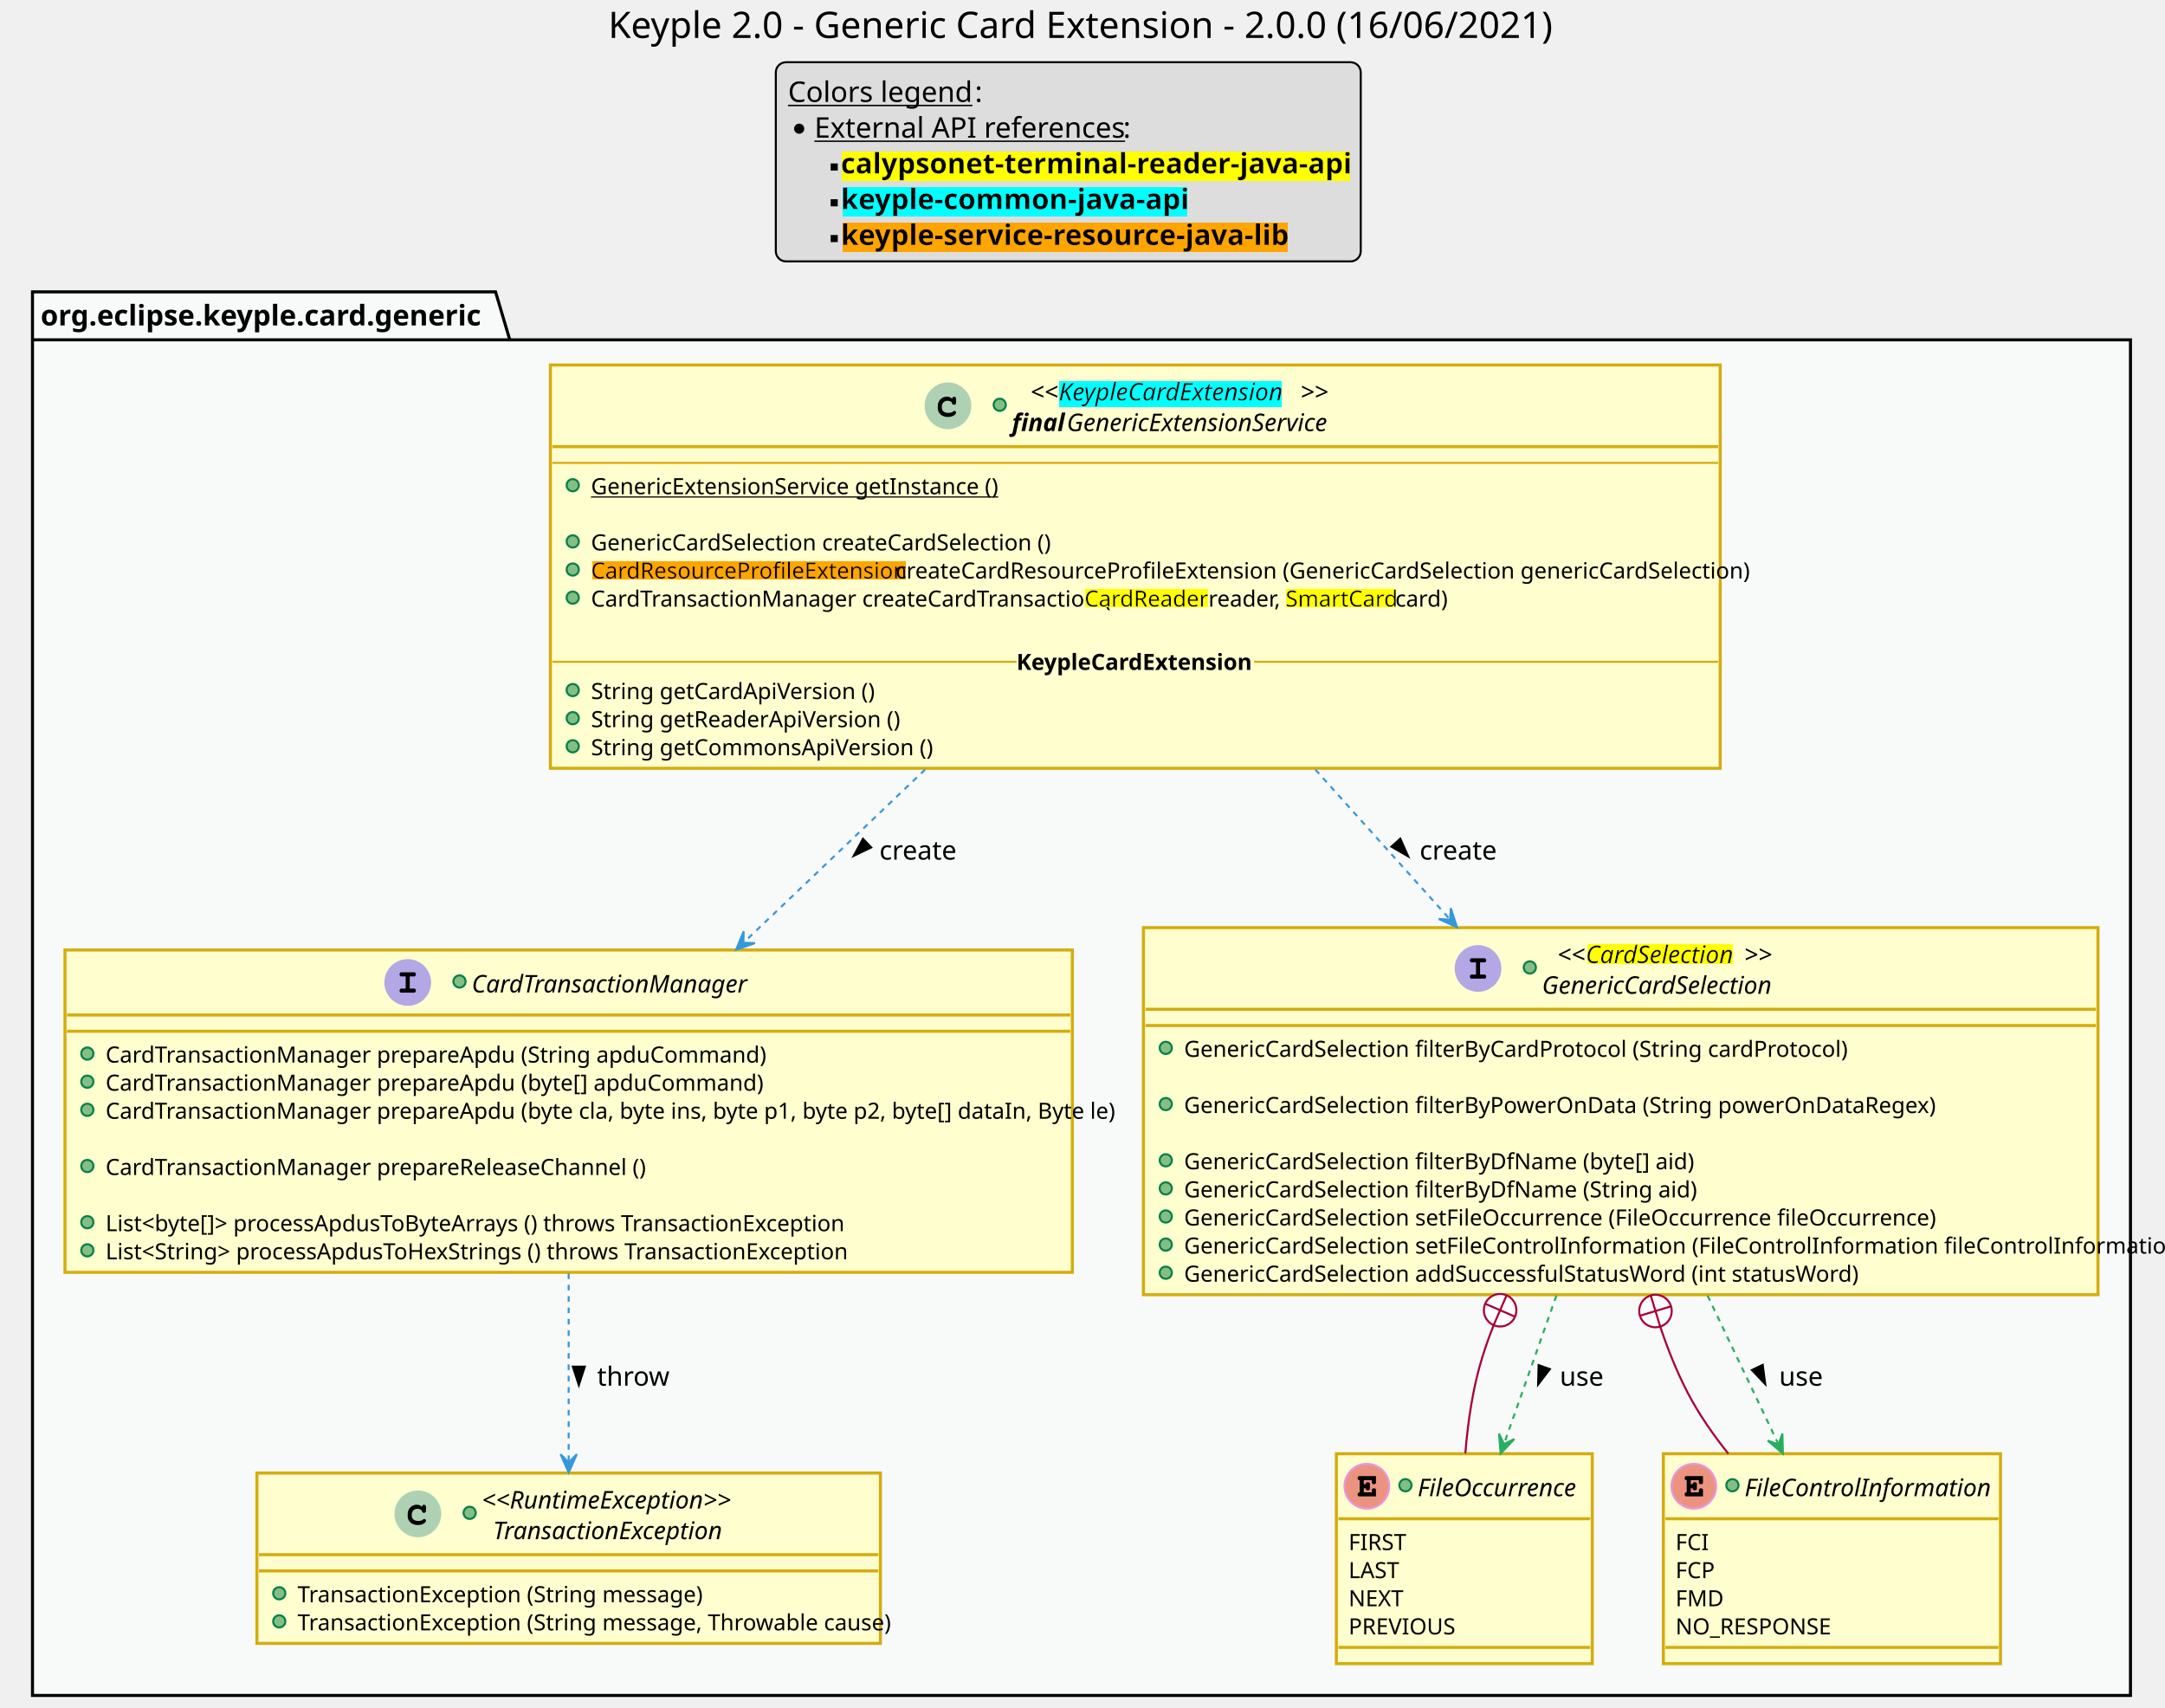
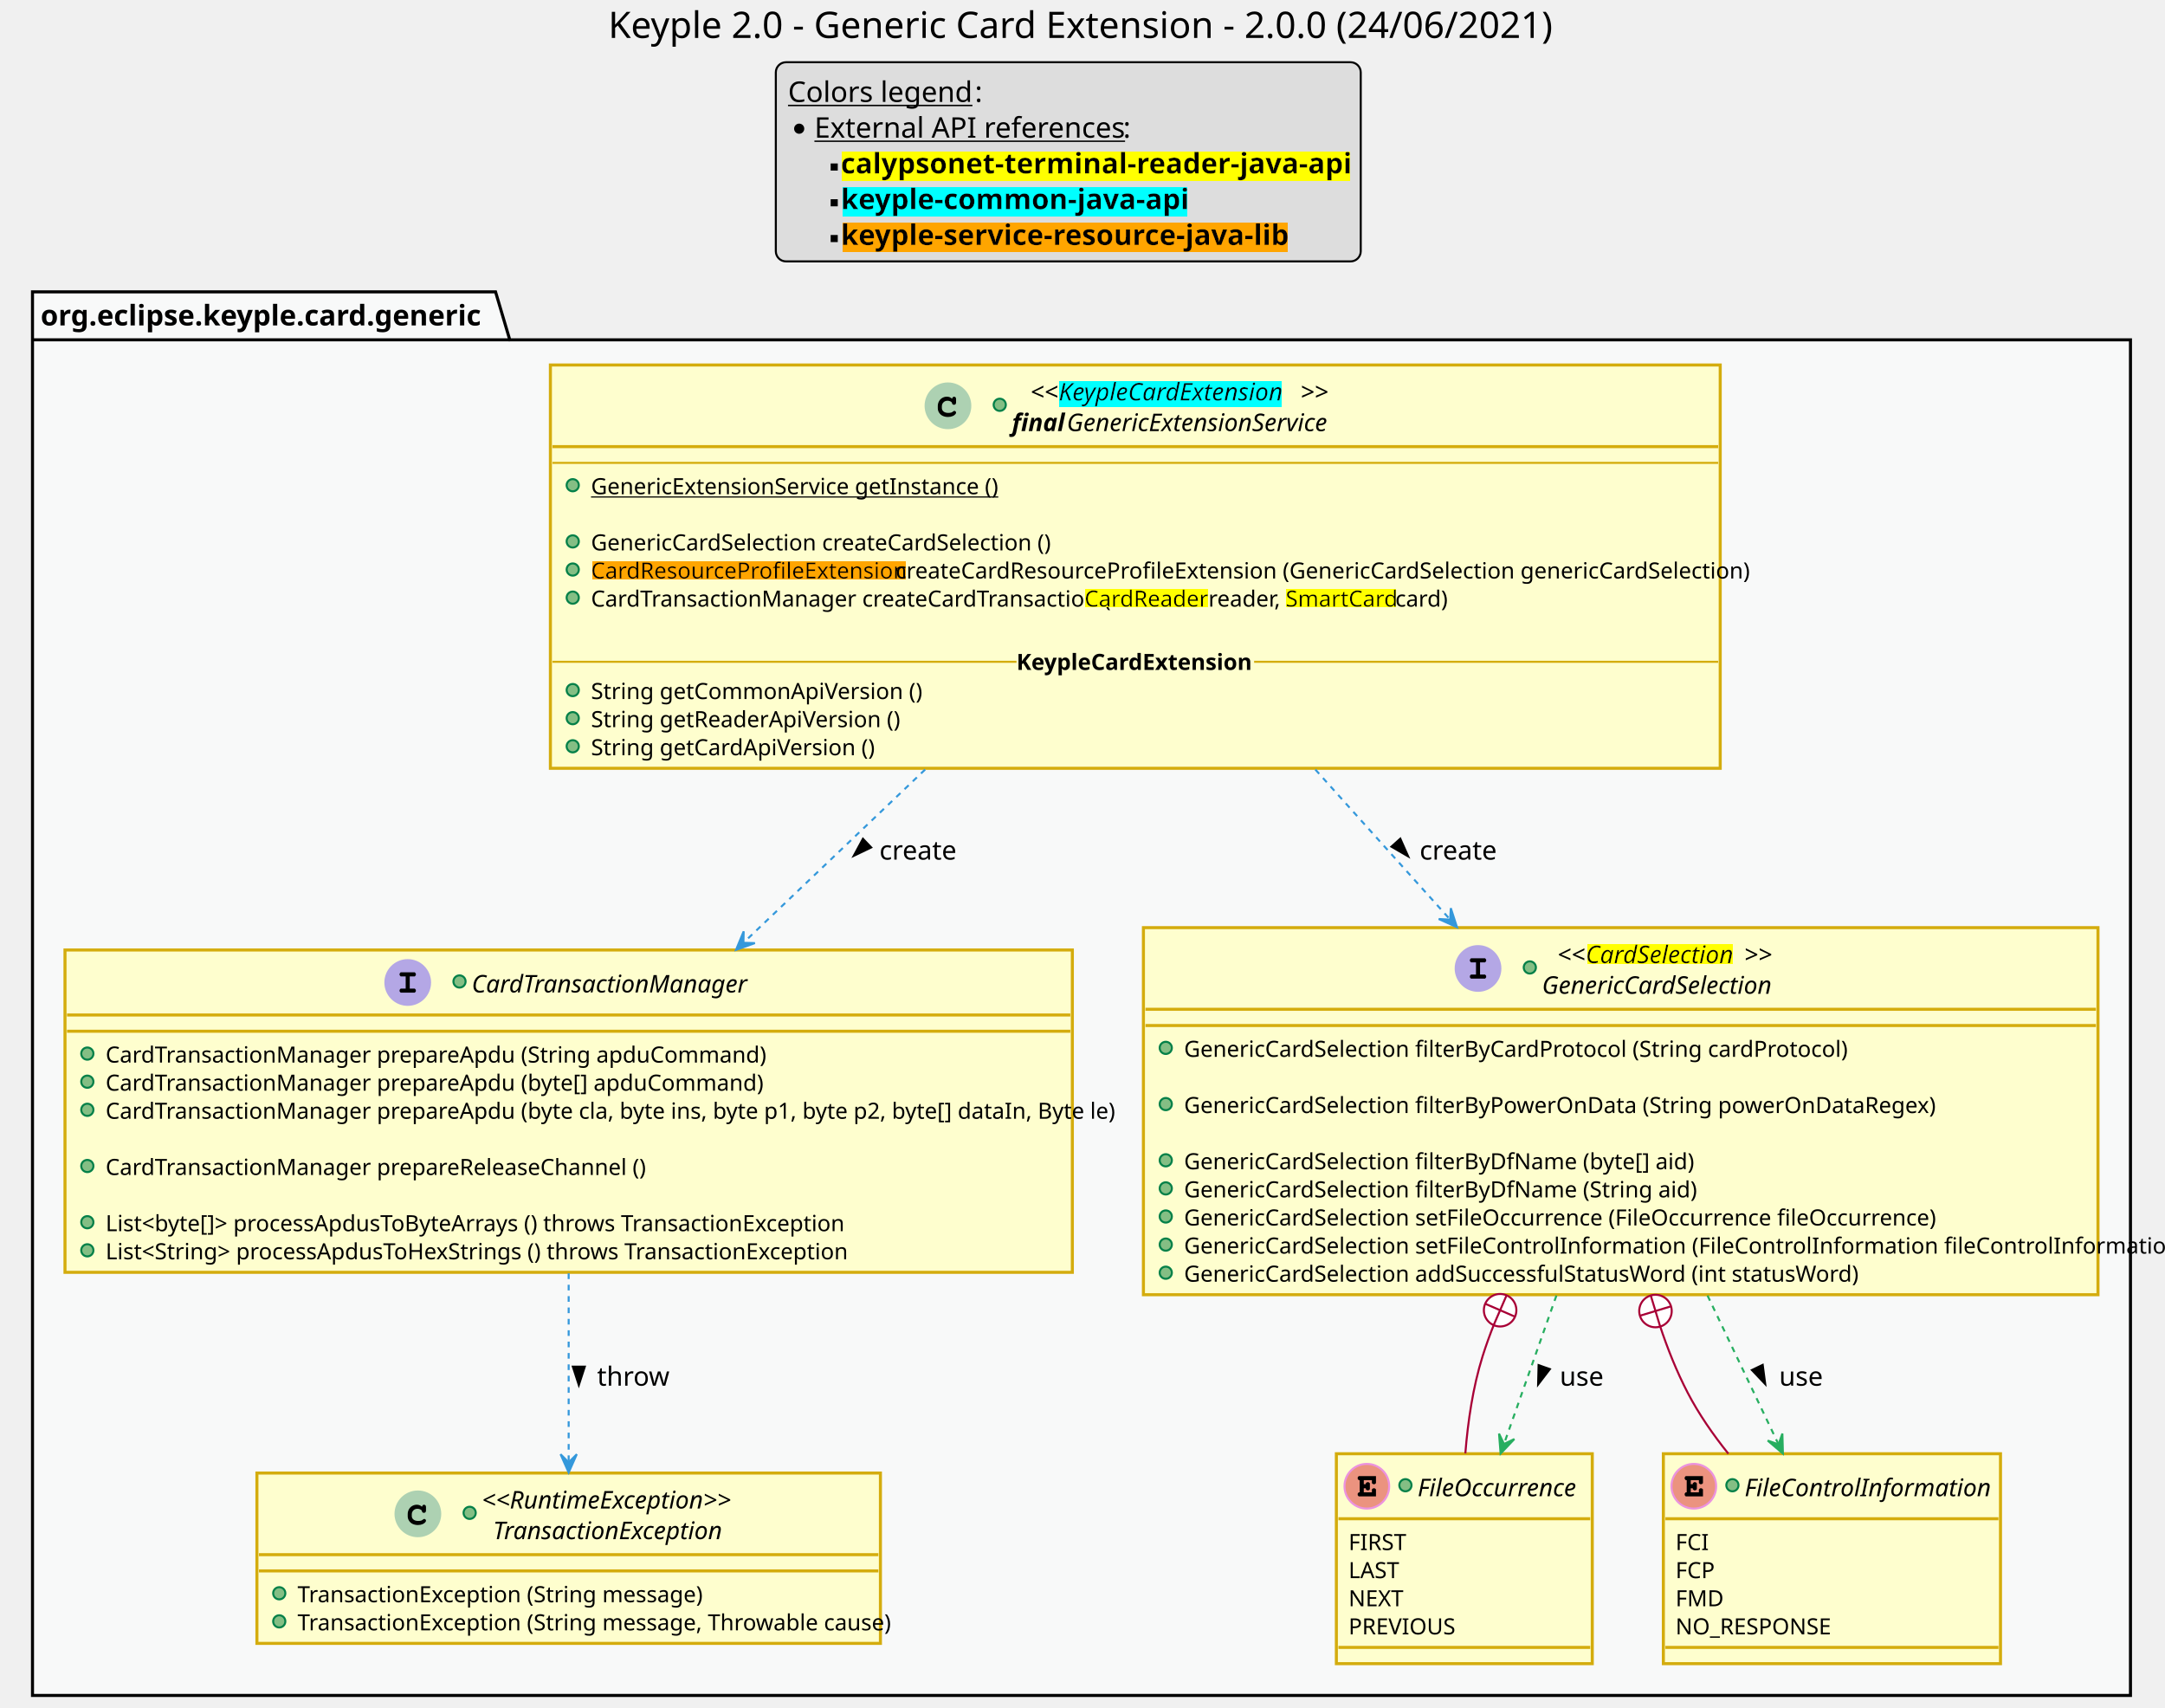
<svg xmlns="http://www.w3.org/2000/svg" contentScriptType="application/ecmascript" contentStyleType="text/css" height="2102.5px" preserveAspectRatio="none" style="width:2665px;height:2102px;background:#FFFFFF;" version="1.1" viewBox="0 0 2665 2102" width="2665px" zoomAndPan="magnify">
  <defs>
-     <filter height="1" id="b2ugqaxkegbts0" width="1" x="0" y="0">
+     <filter height="1" id="b17c9m803v4iou0" width="1" x="0" y="0">
      <feFlood flood-color="#FFFF00" result="flood" />
      <feComposite in="SourceGraphic" in2="flood" operator="over" />
    </filter>
-     <filter height="1" id="b2ugqaxkegbts1" width="1" x="0" y="0">
+     <filter height="1" id="b17c9m803v4iou1" width="1" x="0" y="0">
      <feFlood flood-color="#00FFFF" result="flood" />
      <feComposite in="SourceGraphic" in2="flood" operator="over" />
    </filter>
-     <filter height="1" id="b2ugqaxkegbts2" width="1" x="0" y="0">
+     <filter height="1" id="b17c9m803v4iou2" width="1" x="0" y="0">
      <feFlood flood-color="#FFA500" result="flood" />
      <feComposite in="SourceGraphic" in2="flood" operator="over" />
    </filter>
  </defs>
  <g>
-     <text fill="#000000" font-family="sans-serif" font-size="45" lengthAdjust="spacing" textLength="1135" x="748.75" y="46.714">Keyple 2.0 - Generic Card Extension - 2.0.0 (16/06/2021)</text>
+     <text fill="#000000" font-family="sans-serif" font-size="45" lengthAdjust="spacing" textLength="1135" x="748.75" y="46.714">Keyple 2.0 - Generic Card Extension - 2.0.0 (24/06/2021)</text>
    <rect fill="#DDDDDD" height="245.117" rx="12.5" ry="12.5" style="stroke:#000000;stroke-width:2.5;" width="720" x="955" y="76.602" />
    <text fill="#000000" font-family="sans-serif" font-size="35" lengthAdjust="spacing" text-decoration="underline" textLength="220" x="970" y="125.435">Colors legend</text>
    <text fill="#000000" font-family="sans-serif" font-size="35" lengthAdjust="spacing" textLength="10" x="1200" y="125.435">:</text>
    <ellipse cx="983.75" cy="158.398" fill="#000000" rx="6.25" ry="6.25" style="stroke:#000000;stroke-width:0.0;" />
    <text fill="#000000" font-family="sans-serif" font-size="35" lengthAdjust="spacing" text-decoration="underline" textLength="370" x="1002.5" y="169.458">External API references</text>
    <text fill="#000000" font-family="sans-serif" font-size="35" lengthAdjust="spacing" textLength="10" x="1382.5" y="169.458">:</text>
    <rect fill="#000000" height="8.75" style="stroke:#000000;stroke-width:0.0;" width="8.75" x="1022.5" y="201.172" />
-     <text fill="#000000" filter="url(#b2ugqaxkegbts0)" font-family="sans-serif" font-size="35" font-weight="bold" lengthAdjust="spacing" textLength="625" x="1035" y="213.481">calypsonet-terminal-reader-java-api</text>
+     <text fill="#000000" filter="url(#b17c9m803v4iou0)" font-family="sans-serif" font-size="35" font-weight="bold" lengthAdjust="spacing" textLength="625" x="1035" y="213.481">calypsonet-terminal-reader-java-api</text>
    <rect fill="#000000" height="8.75" style="stroke:#000000;stroke-width:0.0;" width="8.75" x="1022.5" y="245.195" />
-     <text fill="#000000" filter="url(#b2ugqaxkegbts1)" font-family="sans-serif" font-size="35" font-weight="bold" lengthAdjust="spacing" textLength="425" x="1035" y="257.505">keyple-common-java-api</text>
+     <text fill="#000000" filter="url(#b17c9m803v4iou1)" font-family="sans-serif" font-size="35" font-weight="bold" lengthAdjust="spacing" textLength="425" x="1035" y="257.505">keyple-common-java-api</text>
    <rect fill="#000000" height="8.75" style="stroke:#000000;stroke-width:0.0;" width="8.75" x="1022.5" y="289.219" />
-     <text fill="#000000" filter="url(#b2ugqaxkegbts2)" font-family="sans-serif" font-size="35" font-weight="bold" lengthAdjust="spacing" textLength="572.5" x="1035" y="301.528">keyple-service-resource-java-lib</text>
+     <text fill="#000000" filter="url(#b17c9m803v4iou2)" font-family="sans-serif" font-size="35" font-weight="bold" lengthAdjust="spacing" textLength="572.5" x="1035" y="301.528">keyple-service-resource-java-lib</text>
    <polygon fill="#F8F9F9" points="40,359.219,610,359.219,627.5,418.242,2622.5,418.242,2622.5,2086.719,40,2086.719,40,359.219" style="stroke:#000000;stroke-width:3.75;" />
    <line style="stroke:#000000;stroke-width:3.75;" x1="40" x2="627.5" y1="418.242" y2="418.242" />
    <text fill="#000000" font-family="sans-serif" font-size="35" font-weight="bold" lengthAdjust="spacing" textLength="555" x="50" y="400.552">org.eclipse.keyple.card.generic</text>
    <rect codeLine="56" fill="#FEFECE" height="496.367" id="GenericExtensionService" style="stroke:#D4AC0D;stroke-width:3.75;" width="1440" x="677.5" y="449.219" />
    <ellipse cx="1166.875" cy="499.453" fill="#ADD1B2" rx="27.5" ry="27.5" style="stroke:#ADD1B2;stroke-width:2.5;" />
    <path d="M1171.875,490.703 Q1172.383,489.453 1172.969,488.828 Q1173.555,488.203 1174.219,488.203 Q1175.391,488.203 1176.133,488.906 Q1176.875,489.609 1176.875,491.25 L1176.875,495.156 Q1176.875,496.797 1176.172,497.5 Q1175.469,498.203 1174.375,498.203 Q1173.398,498.203 1172.773,497.773 Q1172.148,497.344 1171.875,496.211 Q1171.758,495.43 1171.328,495 Q1170.547,494.18 1169.141,493.711 Q1167.734,493.203 1166.328,493.203 Q1164.57,493.203 1163.086,493.906 Q1161.641,494.609 1160.508,496.172 Q1159.375,497.734 1159.375,499.883 L1159.375,502.188 Q1159.375,504.766 1161.484,506.484 Q1163.594,508.203 1167.344,508.203 Q1169.57,508.203 1171.133,507.695 Q1172.031,507.422 1173.047,506.523 Q1173.711,506.016 1174.062,505.859 Q1174.414,505.703 1174.844,505.703 Q1175.664,505.703 1176.25,506.367 Q1176.875,506.992 1176.875,507.891 Q1176.875,508.75 1176.016,509.766 Q1174.766,511.25 1172.773,512.07 Q1170.156,513.203 1166.953,513.203 Q1163.203,513.203 1160.195,511.719 Q1157.773,510.547 1156.055,508.008 Q1154.375,505.469 1154.375,502.461 L1154.375,499.727 Q1154.375,496.602 1155.859,493.867 Q1157.383,491.133 1160,489.688 Q1162.656,488.203 1165.625,488.203 Q1167.422,488.203 1168.984,488.828 Q1170.547,489.453 1171.875,490.703 Z " fill="#000000" />
    <ellipse cx="1230.625" cy="498.203" fill="#84BE84" rx="7.5" ry="7.5" style="stroke:#038048;stroke-width:2.5;" />
    <text fill="#000000" font-family="sans-serif" font-size="30" font-style="italic" lengthAdjust="spacing" textLength="35" x="1268.125" y="492.861">&lt;&lt;</text>
-     <text fill="#000000" filter="url(#b2ugqaxkegbts1)" font-family="sans-serif" font-size="30" font-style="italic" lengthAdjust="spacing" textLength="297.5" x="1303.125" y="492.861">KeypleCardExtension</text>
+     <text fill="#000000" filter="url(#b17c9m803v4iou1)" font-family="sans-serif" font-size="30" font-style="italic" lengthAdjust="spacing" textLength="297.5" x="1303.125" y="492.861">KeypleCardExtension</text>
    <text fill="#000000" font-family="sans-serif" font-size="30" font-style="italic" lengthAdjust="spacing" textLength="35" x="1600.625" y="492.861">&gt;&gt;</text>
    <text fill="#000000" font-family="sans-serif" font-size="30" font-style="italic" font-weight="bold" lengthAdjust="spacing" textLength="60" x="1245.625" y="530.596">final</text>
    <text fill="#000000" font-family="sans-serif" font-size="30" font-style="italic" lengthAdjust="spacing" textLength="345" x="1313.125" y="530.596">GenericExtensionService</text>
    <line style="stroke:#D4AC0D;stroke-width:3.75;" x1="680" x2="2115" y1="549.688" y2="549.688" />
    <line style="stroke:#D4AC0D;stroke-width:2.5;" x1="680" x2="2115" y1="569.688" y2="569.688" />
    <ellipse cx="705" cy="597.188" fill="#84BE84" rx="7.5" ry="7.5" style="stroke:#038048;stroke-width:2.5;" />
    <text fill="#000000" font-family="sans-serif" font-size="27.5" lengthAdjust="spacing" text-decoration="underline" textLength="480" x="727.5" y="608.235">GenericExtensionService getInstance ()</text>
    <text fill="#000000" font-family="sans-serif" font-size="27.5" lengthAdjust="spacing" textLength="0" x="735" y="642.825" />
    <ellipse cx="705" cy="666.367" fill="#84BE84" rx="7.5" ry="7.5" style="stroke:#038048;stroke-width:2.5;" />
    <text fill="#000000" font-family="sans-serif" font-size="27.5" lengthAdjust="spacing" textLength="542.5" x="727.5" y="677.415">GenericCardSelection createCardSelection ()</text>
    <ellipse cx="705" cy="700.957" fill="#84BE84" rx="7.5" ry="7.5" style="stroke:#038048;stroke-width:2.5;" />
-     <text fill="#000000" filter="url(#b2ugqaxkegbts2)" font-family="sans-serif" font-size="27.5" lengthAdjust="spacing" textLength="367.5" x="727.5" y="712.004">CardResourceProfileExtension</text>
+     <text fill="#000000" filter="url(#b17c9m803v4iou2)" font-family="sans-serif" font-size="27.5" lengthAdjust="spacing" textLength="367.5" x="727.5" y="712.004">CardResourceProfileExtension</text>
    <text fill="#000000" font-family="sans-serif" font-size="27.5" lengthAdjust="spacing" textLength="1000" x="1102.5" y="712.004">createCardResourceProfileExtension (GenericCardSelection genericCardSelection)</text>
    <ellipse cx="705" cy="735.547" fill="#84BE84" rx="7.5" ry="7.5" style="stroke:#038048;stroke-width:2.5;" />
    <text fill="#000000" font-family="sans-serif" font-size="27.5" lengthAdjust="spacing" textLength="607.5" x="727.5" y="746.594">CardTransactionManager createCardTransaction (</text>
-     <text fill="#000000" filter="url(#b2ugqaxkegbts0)" font-family="sans-serif" font-size="27.5" lengthAdjust="spacing" textLength="145" x="1335" y="746.594">CardReader</text>
+     <text fill="#000000" filter="url(#b17c9m803v4iou0)" font-family="sans-serif" font-size="27.5" lengthAdjust="spacing" textLength="145" x="1335" y="746.594">CardReader</text>
    <text fill="#000000" font-family="sans-serif" font-size="27.5" lengthAdjust="spacing" textLength="87.5" x="1487.5" y="746.594">reader,</text>
-     <text fill="#000000" filter="url(#b2ugqaxkegbts0)" font-family="sans-serif" font-size="27.5" lengthAdjust="spacing" textLength="127.5" x="1582.5" y="746.594">SmartCard</text>
+     <text fill="#000000" filter="url(#b17c9m803v4iou0)" font-family="sans-serif" font-size="27.5" lengthAdjust="spacing" textLength="127.5" x="1582.5" y="746.594">SmartCard</text>
    <text fill="#000000" font-family="sans-serif" font-size="27.5" lengthAdjust="spacing" textLength="65" x="1717.5" y="746.594">card)</text>
    <text fill="#000000" font-family="sans-serif" font-size="27.5" lengthAdjust="spacing" textLength="0" x="735" y="781.184" />
    <ellipse cx="705" cy="849.316" fill="#84BE84" rx="7.5" ry="7.5" style="stroke:#038048;stroke-width:2.5;" />
-     <text fill="#000000" font-family="sans-serif" font-size="27.5" lengthAdjust="spacing" textLength="335" x="727.5" y="860.364">String getCardApiVersion ()</text>
+     <text fill="#000000" font-family="sans-serif" font-size="27.5" lengthAdjust="spacing" textLength="380" x="727.5" y="860.364">String getCommonApiVersion ()</text>
    <ellipse cx="705" cy="883.906" fill="#84BE84" rx="7.5" ry="7.5" style="stroke:#038048;stroke-width:2.5;" />
    <text fill="#000000" font-family="sans-serif" font-size="27.5" lengthAdjust="spacing" textLength="365" x="727.5" y="894.954">String getReaderApiVersion ()</text>
    <ellipse cx="705" cy="918.496" fill="#84BE84" rx="7.5" ry="7.5" style="stroke:#038048;stroke-width:2.5;" />
-     <text fill="#000000" font-family="sans-serif" font-size="27.5" lengthAdjust="spacing" textLength="395" x="727.5" y="929.543">String getCommonsApiVersion ()</text>
+     <text fill="#000000" font-family="sans-serif" font-size="27.5" lengthAdjust="spacing" textLength="335" x="727.5" y="929.543">String getCardApiVersion ()</text>
    <line style="stroke:#D4AC0D;stroke-width:2.5;" x1="680" x2="1251.25" y1="814.521" y2="814.521" />
    <text fill="#000000" font-family="sans-serif" font-size="27.5" font-weight="bold" lengthAdjust="spacing" textLength="292.5" x="1251.25" y="824.524">KeypleCardExtension</text>
    <line style="stroke:#D4AC0D;stroke-width:2.5;" x1="1543.75" x2="2115" y1="814.521" y2="814.521" />
    <rect codeLine="69" fill="#FEFECE" height="396.719" id="CardTransactionManager" style="stroke:#D4AC0D;stroke-width:3.75;" width="1240" x="80" y="1169.219" />
    <ellipse cx="501.875" cy="1209.219" fill="#B4A7E5" rx="27.5" ry="27.5" style="stroke:#B4A7E5;stroke-width:2.5;" />
    <path d="M504.375,1201.719 L504.375,1216.719 L509.375,1216.719 L510.586,1216.719 L511.875,1218.281 L511.875,1219.219 L511.875,1220.156 L510.586,1221.719 L509.375,1221.719 L494.375,1221.719 L493.164,1221.719 L491.875,1220.156 L491.875,1219.219 L491.875,1218.281 L493.164,1216.719 L494.375,1216.719 L499.375,1216.719 L499.375,1201.719 L494.375,1201.719 L493.164,1201.719 L491.875,1200.156 L491.875,1199.219 L491.875,1198.281 L493.164,1196.719 L494.375,1196.719 L509.375,1196.719 L510.586,1196.719 L511.875,1198.281 L511.875,1199.219 L511.875,1200.156 L510.586,1201.719 L509.375,1201.719 L504.375,1201.719 Z " fill="#000000" />
    <ellipse cx="565.625" cy="1207.969" fill="#84BE84" rx="7.5" ry="7.5" style="stroke:#038048;stroke-width:2.5;" />
    <text fill="#000000" font-family="sans-serif" font-size="30" font-style="italic" lengthAdjust="spacing" textLength="347.5" x="580.625" y="1221.494">CardTransactionManager</text>
    <line style="stroke:#D4AC0D;stroke-width:3.75;" x1="82.5" x2="1317.5" y1="1249.219" y2="1249.219" />
    <line style="stroke:#D4AC0D;stroke-width:3.75;" x1="82.5" x2="1317.5" y1="1269.219" y2="1269.219" />
    <ellipse cx="107.5" cy="1296.719" fill="#84BE84" rx="7.5" ry="7.5" style="stroke:#038048;stroke-width:2.5;" />
    <text fill="#000000" font-family="sans-serif" font-size="27.5" lengthAdjust="spacing" textLength="755" x="130" y="1307.766">CardTransactionManager prepareApdu (String apduCommand)</text>
    <ellipse cx="107.5" cy="1331.309" fill="#84BE84" rx="7.5" ry="7.5" style="stroke:#038048;stroke-width:2.5;" />
    <text fill="#000000" font-family="sans-serif" font-size="27.5" lengthAdjust="spacing" textLength="752.5" x="130" y="1342.356">CardTransactionManager prepareApdu (byte[] apduCommand)</text>
    <ellipse cx="107.5" cy="1365.898" fill="#84BE84" rx="7.5" ry="7.5" style="stroke:#038048;stroke-width:2.5;" />
    <text fill="#000000" font-family="sans-serif" font-size="27.5" lengthAdjust="spacing" textLength="1175" x="130" y="1376.946">CardTransactionManager prepareApdu (byte cla, byte ins, byte p1, byte p2, byte[] dataIn, Byte le)</text>
    <text fill="#000000" font-family="sans-serif" font-size="27.5" lengthAdjust="spacing" textLength="0" x="137.5" y="1411.536" />
    <ellipse cx="107.5" cy="1435.078" fill="#84BE84" rx="7.5" ry="7.5" style="stroke:#038048;stroke-width:2.5;" />
    <text fill="#000000" font-family="sans-serif" font-size="27.5" lengthAdjust="spacing" textLength="630" x="130" y="1446.126">CardTransactionManager prepareReleaseChannel ()</text>
    <text fill="#000000" font-family="sans-serif" font-size="27.5" lengthAdjust="spacing" textLength="0" x="137.5" y="1480.715" />
    <ellipse cx="107.5" cy="1504.258" fill="#84BE84" rx="7.5" ry="7.5" style="stroke:#038048;stroke-width:2.5;" />
    <text fill="#000000" font-family="sans-serif" font-size="27.5" lengthAdjust="spacing" textLength="887.5" x="130" y="1515.305">List&lt;byte[]&gt; processApdusToByteArrays () throws TransactionException</text>
    <ellipse cx="107.5" cy="1538.848" fill="#84BE84" rx="7.5" ry="7.5" style="stroke:#038048;stroke-width:2.5;" />
    <text fill="#000000" font-family="sans-serif" font-size="27.5" lengthAdjust="spacing" textLength="882.5" x="130" y="1549.895">List&lt;String&gt; processApdusToHexStrings () throws TransactionException</text>
    <rect codeLine="79" fill="#FEFECE" height="451.777" id="GenericCardSelection" style="stroke:#D4AC0D;stroke-width:3.75;" width="1175" x="1407.5" y="1141.719" />
    <ellipse cx="1819.375" cy="1191.953" fill="#B4A7E5" rx="27.5" ry="27.5" style="stroke:#B4A7E5;stroke-width:2.5;" />
    <path d="M1821.875,1184.453 L1821.875,1199.453 L1826.875,1199.453 L1828.086,1199.453 L1829.375,1201.016 L1829.375,1201.953 L1829.375,1202.891 L1828.086,1204.453 L1826.875,1204.453 L1811.875,1204.453 L1810.664,1204.453 L1809.375,1202.891 L1809.375,1201.953 L1809.375,1201.016 L1810.664,1199.453 L1811.875,1199.453 L1816.875,1199.453 L1816.875,1184.453 L1811.875,1184.453 L1810.664,1184.453 L1809.375,1182.891 L1809.375,1181.953 L1809.375,1181.016 L1810.664,1179.453 L1811.875,1179.453 L1826.875,1179.453 L1828.086,1179.453 L1829.375,1181.016 L1829.375,1181.953 L1829.375,1182.891 L1828.086,1184.453 L1826.875,1184.453 L1821.875,1184.453 Z " fill="#000000" />
    <ellipse cx="1883.125" cy="1190.703" fill="#84BE84" rx="7.5" ry="7.5" style="stroke:#038048;stroke-width:2.5;" />
    <text fill="#000000" font-family="sans-serif" font-size="30" font-style="italic" lengthAdjust="spacing" textLength="35" x="1916.875" y="1185.361">&lt;&lt;</text>
-     <text fill="#000000" filter="url(#b2ugqaxkegbts0)" font-family="sans-serif" font-size="30" font-style="italic" lengthAdjust="spacing" textLength="195" x="1951.875" y="1185.361">CardSelection</text>
+     <text fill="#000000" filter="url(#b17c9m803v4iou0)" font-family="sans-serif" font-size="30" font-style="italic" lengthAdjust="spacing" textLength="195" x="1951.875" y="1185.361">CardSelection</text>
    <text fill="#000000" font-family="sans-serif" font-size="30" font-style="italic" lengthAdjust="spacing" textLength="35" x="2146.875" y="1185.361">&gt;&gt;</text>
    <text fill="#000000" font-family="sans-serif" font-size="30" font-style="italic" lengthAdjust="spacing" textLength="302.5" x="1898.125" y="1223.096">GenericCardSelection</text>
    <line style="stroke:#D4AC0D;stroke-width:3.75;" x1="1410" x2="2580" y1="1242.188" y2="1242.188" />
    <line style="stroke:#D4AC0D;stroke-width:3.75;" x1="1410" x2="2580" y1="1262.188" y2="1262.188" />
    <ellipse cx="1435" cy="1289.688" fill="#84BE84" rx="7.5" ry="7.5" style="stroke:#038048;stroke-width:2.5;" />
    <text fill="#000000" font-family="sans-serif" font-size="27.5" lengthAdjust="spacing" textLength="767.5" x="1457.5" y="1300.735">GenericCardSelection filterByCardProtocol (String cardProtocol)</text>
    <text fill="#000000" font-family="sans-serif" font-size="27.5" lengthAdjust="spacing" textLength="0" x="1465" y="1335.325" />
    <ellipse cx="1435" cy="1358.867" fill="#84BE84" rx="7.5" ry="7.5" style="stroke:#038048;stroke-width:2.5;" />
    <text fill="#000000" font-family="sans-serif" font-size="27.5" lengthAdjust="spacing" textLength="877.5" x="1457.5" y="1369.915">GenericCardSelection filterByPowerOnData (String powerOnDataRegex)</text>
    <text fill="#000000" font-family="sans-serif" font-size="27.5" lengthAdjust="spacing" textLength="0" x="1465" y="1404.504" />
    <ellipse cx="1435" cy="1428.047" fill="#84BE84" rx="7.5" ry="7.5" style="stroke:#038048;stroke-width:2.5;" />
    <text fill="#000000" font-family="sans-serif" font-size="27.5" lengthAdjust="spacing" textLength="587.5" x="1457.5" y="1439.094">GenericCardSelection filterByDfName (byte[] aid)</text>
    <ellipse cx="1435" cy="1462.637" fill="#84BE84" rx="7.5" ry="7.5" style="stroke:#038048;stroke-width:2.5;" />
    <text fill="#000000" font-family="sans-serif" font-size="27.5" lengthAdjust="spacing" textLength="590" x="1457.5" y="1473.684">GenericCardSelection filterByDfName (String aid)</text>
    <ellipse cx="1435" cy="1497.227" fill="#84BE84" rx="7.5" ry="7.5" style="stroke:#038048;stroke-width:2.5;" />
    <text fill="#000000" font-family="sans-serif" font-size="27.5" lengthAdjust="spacing" textLength="892.5" x="1457.5" y="1508.274">GenericCardSelection setFileOccurrence (FileOccurrence fileOccurrence)</text>
    <ellipse cx="1435" cy="1531.816" fill="#84BE84" rx="7.5" ry="7.5" style="stroke:#038048;stroke-width:2.5;" />
    <text fill="#000000" font-family="sans-serif" font-size="27.5" lengthAdjust="spacing" textLength="1110" x="1457.5" y="1542.864">GenericCardSelection setFileControlInformation (FileControlInformation fileControlInformation)</text>
    <ellipse cx="1435" cy="1566.406" fill="#84BE84" rx="7.5" ry="7.5" style="stroke:#038048;stroke-width:2.5;" />
    <text fill="#000000" font-family="sans-serif" font-size="27.5" lengthAdjust="spacing" textLength="797.5" x="1457.5" y="1577.454">GenericCardSelection addSuccessfulStatusWord (int statusWord)</text>
    <rect codeLine="90" fill="#FEFECE" height="258.359" id="FileOccurrence" style="stroke:#D4AC0D;stroke-width:3.75;" width="315" x="1645" y="1789.219" />
    <ellipse cx="1682.5" cy="1829.219" fill="#EB937F" rx="27.5" ry="27.5" style="stroke:#EB93DF;stroke-width:2.5;" />
    <path d="M1678.75,1831.719 L1678.75,1836.719 L1688.75,1836.719 L1688.75,1834.219 L1688.75,1833.008 L1690.312,1831.719 L1691.25,1831.719 L1692.188,1831.719 L1693.75,1833.008 L1693.75,1834.219 L1693.75,1841.719 L1673.75,1841.719 L1672.539,1841.719 L1671.25,1840.156 L1671.25,1839.219 L1671.25,1838.281 L1672.539,1836.719 L1673.75,1836.719 L1673.75,1836.719 L1673.75,1821.719 L1673.75,1821.719 L1672.539,1821.719 L1671.25,1820.156 L1671.25,1819.219 L1671.25,1818.281 L1672.539,1816.719 L1673.75,1816.719 L1693.75,1816.719 L1693.75,1824.219 L1693.75,1825.43 L1692.188,1826.719 L1691.25,1826.719 L1690.312,1826.719 L1688.75,1825.43 L1688.75,1824.219 L1688.75,1821.719 L1678.75,1821.719 L1678.75,1826.719 L1681.25,1826.719 L1681.25,1825.508 L1681.25,1825.508 L1682.812,1824.219 L1683.75,1824.219 L1684.688,1824.219 L1686.25,1825.508 L1686.25,1826.719 L1686.25,1831.719 L1686.25,1832.93 L1684.688,1834.219 L1684.688,1834.219 L1683.75,1834.219 L1682.812,1834.219 L1681.25,1832.93 L1681.25,1832.93 L1681.25,1831.719 L1678.75,1831.719 Z " fill="#000000" />
    <ellipse cx="1730" cy="1827.969" fill="#84BE84" rx="7.5" ry="7.5" style="stroke:#038048;stroke-width:2.5;" />
    <text fill="#000000" font-family="sans-serif" font-size="30" font-style="italic" lengthAdjust="spacing" textLength="207.5" x="1745" y="1841.494">FileOccurrence</text>
    <line style="stroke:#D4AC0D;stroke-width:3.75;" x1="1647.5" x2="1957.5" y1="1869.219" y2="1869.219" />
    <text fill="#000000" font-family="sans-serif" font-size="27.5" lengthAdjust="spacing" textLength="70" x="1660" y="1907.766">FIRST</text>
    <text fill="#000000" font-family="sans-serif" font-size="27.5" lengthAdjust="spacing" textLength="67.5" x="1660" y="1942.356">LAST</text>
    <text fill="#000000" font-family="sans-serif" font-size="27.5" lengthAdjust="spacing" textLength="65" x="1660" y="1976.946">NEXT</text>
    <text fill="#000000" font-family="sans-serif" font-size="27.5" lengthAdjust="spacing" textLength="127.5" x="1660" y="2011.536">PREVIOUS</text>
    <line style="stroke:#D4AC0D;stroke-width:3.75;" x1="1647.5" x2="1957.5" y1="2027.578" y2="2027.578" />
    <rect codeLine="96" fill="#FEFECE" height="258.359" id="FileControlInformation" style="stroke:#D4AC0D;stroke-width:3.75;" width="415" x="2047.5" y="1789.219" />
    <ellipse cx="2085" cy="1829.219" fill="#EB937F" rx="27.5" ry="27.5" style="stroke:#EB93DF;stroke-width:2.5;" />
    <path d="M2081.25,1831.719 L2081.25,1836.719 L2091.25,1836.719 L2091.25,1834.219 L2091.25,1833.008 L2092.812,1831.719 L2093.75,1831.719 L2094.688,1831.719 L2096.25,1833.008 L2096.25,1834.219 L2096.25,1841.719 L2076.25,1841.719 L2075.039,1841.719 L2073.75,1840.156 L2073.75,1839.219 L2073.75,1838.281 L2075.039,1836.719 L2076.25,1836.719 L2076.25,1836.719 L2076.25,1821.719 L2076.25,1821.719 L2075.039,1821.719 L2073.75,1820.156 L2073.75,1819.219 L2073.75,1818.281 L2075.039,1816.719 L2076.25,1816.719 L2096.25,1816.719 L2096.25,1824.219 L2096.25,1825.43 L2094.688,1826.719 L2093.75,1826.719 L2092.812,1826.719 L2091.25,1825.43 L2091.25,1824.219 L2091.25,1821.719 L2081.25,1821.719 L2081.25,1826.719 L2083.75,1826.719 L2083.75,1825.508 L2083.75,1825.508 L2085.312,1824.219 L2086.25,1824.219 L2087.188,1824.219 L2088.75,1825.508 L2088.75,1826.719 L2088.75,1831.719 L2088.75,1832.93 L2087.188,1834.219 L2087.188,1834.219 L2086.25,1834.219 L2085.312,1834.219 L2083.75,1832.93 L2083.75,1832.93 L2083.75,1831.719 L2081.25,1831.719 Z " fill="#000000" />
    <ellipse cx="2132.5" cy="1827.969" fill="#84BE84" rx="7.5" ry="7.5" style="stroke:#038048;stroke-width:2.5;" />
    <text fill="#000000" font-family="sans-serif" font-size="30" font-style="italic" lengthAdjust="spacing" textLength="307.5" x="2147.5" y="1841.494">FileControlInformation</text>
    <line style="stroke:#D4AC0D;stroke-width:3.75;" x1="2050" x2="2460" y1="1869.219" y2="1869.219" />
    <text fill="#000000" font-family="sans-serif" font-size="27.5" lengthAdjust="spacing" textLength="37.5" x="2062.5" y="1907.766">FCI</text>
    <text fill="#000000" font-family="sans-serif" font-size="27.5" lengthAdjust="spacing" textLength="47.5" x="2062.5" y="1942.356">FCP</text>
    <text fill="#000000" font-family="sans-serif" font-size="27.5" lengthAdjust="spacing" textLength="52.5" x="2062.5" y="1976.946">FMD</text>
    <text fill="#000000" font-family="sans-serif" font-size="27.5" lengthAdjust="spacing" textLength="187.5" x="2062.5" y="2011.536">NO_RESPONSE</text>
    <line style="stroke:#D4AC0D;stroke-width:3.75;" x1="2050" x2="2460" y1="2027.578" y2="2027.578" />
    <rect codeLine="102" fill="#FEFECE" height="209.648" id="TransactionException" style="stroke:#D4AC0D;stroke-width:3.75;" width="767.5" x="316.25" y="1812.969" />
    <ellipse cx="514.375" cy="1863.203" fill="#ADD1B2" rx="27.5" ry="27.5" style="stroke:#ADD1B2;stroke-width:2.5;" />
    <path d="M519.375,1854.453 Q519.883,1853.203 520.469,1852.578 Q521.055,1851.953 521.719,1851.953 Q522.891,1851.953 523.633,1852.656 Q524.375,1853.359 524.375,1855 L524.375,1858.906 Q524.375,1860.547 523.672,1861.25 Q522.969,1861.953 521.875,1861.953 Q520.898,1861.953 520.273,1861.523 Q519.648,1861.094 519.375,1859.961 Q519.258,1859.18 518.828,1858.75 Q518.047,1857.93 516.641,1857.461 Q515.234,1856.953 513.828,1856.953 Q512.07,1856.953 510.586,1857.656 Q509.141,1858.359 508.008,1859.922 Q506.875,1861.484 506.875,1863.633 L506.875,1865.938 Q506.875,1868.516 508.984,1870.234 Q511.094,1871.953 514.844,1871.953 Q517.07,1871.953 518.633,1871.445 Q519.531,1871.172 520.547,1870.273 Q521.211,1869.766 521.562,1869.609 Q521.914,1869.453 522.344,1869.453 Q523.164,1869.453 523.75,1870.117 Q524.375,1870.742 524.375,1871.641 Q524.375,1872.5 523.516,1873.516 Q522.266,1875 520.273,1875.82 Q517.656,1876.953 514.453,1876.953 Q510.703,1876.953 507.695,1875.469 Q505.273,1874.297 503.555,1871.758 Q501.875,1869.219 501.875,1866.211 L501.875,1863.477 Q501.875,1860.352 503.359,1857.617 Q504.883,1854.883 507.5,1853.438 Q510.156,1851.953 513.125,1851.953 Q514.922,1851.953 516.484,1852.578 Q518.047,1853.203 519.375,1854.453 Z " fill="#000000" />
    <ellipse cx="578.125" cy="1861.953" fill="#84BE84" rx="7.5" ry="7.5" style="stroke:#038048;stroke-width:2.5;" />
    <text fill="#000000" font-family="sans-serif" font-size="30" font-style="italic" lengthAdjust="spacing" textLength="322.5" x="593.125" y="1856.611">&lt;&lt;RuntimeException&gt;&gt;</text>
    <text fill="#000000" font-family="sans-serif" font-size="30" font-style="italic" lengthAdjust="spacing" textLength="295" x="606.875" y="1894.346">TransactionException</text>
    <line style="stroke:#D4AC0D;stroke-width:3.75;" x1="318.75" x2="1081.25" y1="1913.438" y2="1913.438" />
    <line style="stroke:#D4AC0D;stroke-width:3.75;" x1="318.75" x2="1081.25" y1="1933.438" y2="1933.438" />
    <ellipse cx="343.75" cy="1960.938" fill="#84BE84" rx="7.5" ry="7.5" style="stroke:#038048;stroke-width:2.5;" />
    <text fill="#000000" font-family="sans-serif" font-size="27.5" lengthAdjust="spacing" textLength="475" x="366.25" y="1971.985">TransactionException (String message)</text>
    <ellipse cx="343.75" cy="1995.527" fill="#84BE84" rx="7.5" ry="7.5" style="stroke:#038048;stroke-width:2.5;" />
    <text fill="#000000" font-family="sans-serif" font-size="27.5" lengthAdjust="spacing" textLength="702.5" x="366.25" y="2006.575">TransactionException (String message, Throwable cause)</text>
    <path codeLine="112" d="M1619.138,947.146 C1673.36,1007.494 1731.223,1071.891 1784.888,1131.619 " fill="none" id="GenericExtensionService-to-GenericCardSelection" style="stroke:#3498DB;stroke-width:2.5;stroke-dasharray:7.0,7.0;" />
    <polygon fill="#3498DB" points="1793.463,1141.164,1785.867,1117.743,1785.11,1131.864,1770.988,1131.107,1793.463,1141.164" style="stroke:#3498DB;stroke-width:2.5;" />
    <polygon fill="#000000" points="1733.354,1053.956,1723.706,1032.225,1712.776,1042.046,1733.354,1053.956" style="stroke:#000000;stroke-width:2.5;" />
    <text fill="#000000" font-family="sans-serif" font-size="32.5" lengthAdjust="spacing" textLength="90" x="1747.5" y="1057.957">create</text>
    <path codeLine="113" d="M1138.767,947.146 C1065.303,1017.189 986.115,1092.684 915.505,1160.004 " fill="none" id="GenericExtensionService-to-CardTransactionManager" style="stroke:#3498DB;stroke-width:2.5;stroke-dasharray:7.0,7.0;" />
    <polygon fill="#3498DB" points="906.048,1169.021,929.233,1160.733,915.095,1160.396,915.432,1146.257,906.048,1169.021" style="stroke:#3498DB;stroke-width:2.5;" />
    <polygon fill="#000000" points="1050.953,1053.284,1072.389,1042.998,1062.249,1032.362,1050.953,1053.284" style="stroke:#000000;stroke-width:2.5;" />
    <text fill="#000000" font-family="sans-serif" font-size="32.5" lengthAdjust="spacing" textLength="90" x="1082.5" y="1057.957">create</text>
    <path codeLine="115" d="M1839.345,1629.234 C1834.013,1642.541 1829.178,1655.911 1825,1669.219 C1813.105,1707.106 1806.868,1749.764 1803.753,1788.796 " fill="none" id="GenericCardSelection-backto-FileOccurrence" style="stroke:#A80036;stroke-width:2.5;" />
    <ellipse cx="1846.566" cy="1612.585" fill="#FFFFFF" rx="20" ry="20" style="stroke:#A80036;stroke-width:2.5;" />
    <line style="stroke:#A80036;stroke-width:2.5;" x1="1838.61" x2="1854.523" y1="1630.935" y2="1594.236" />
    <line style="stroke:#A80036;stroke-width:2.5;" x1="1828.217" x2="1864.915" y1="1604.629" y2="1620.542" />
    <path codeLine="116" d="M1915.87,1594.501 C1894.082,1656.186 1871.082,1721.296 1851.537,1776.631 " fill="none" id="GenericCardSelection-to-FileOccurrence" style="stroke:#27AE60;stroke-width:2.5;stroke-dasharray:7.0,7.0;" />
    <polygon fill="#27AE60" points="1847.165,1789.014,1864.085,1771.126,1851.326,1777.227,1845.226,1764.468,1847.165,1789.014" style="stroke:#27AE60;stroke-width:2.5;" />
    <polygon fill="#000000" points="1893.337,1703.945,1907.796,1685.07,1893.94,1680.176,1893.337,1703.945" style="stroke:#000000;stroke-width:2.5;" />
    <text fill="#000000" font-family="sans-serif" font-size="32.5" lengthAdjust="spacing" textLength="52.5" x="1920" y="1705.457">use</text>
    <path codeLine="117" d="M2043.1,1631.061 C2052.617,1659.876 2063.972,1688.179 2077.5,1714.219 C2091.032,1740.264 2108.653,1765.676 2127.53,1789.194 " fill="none" id="GenericCardSelection-backto-FileControlInformation" style="stroke:#A80036;stroke-width:2.5;" />
    <ellipse cx="2037.8" cy="1613.564" fill="#FFFFFF" rx="20" ry="20" style="stroke:#A80036;stroke-width:2.5;" />
    <line style="stroke:#A80036;stroke-width:2.5;" x1="2043.6" x2="2032" y1="1632.705" y2="1594.424" />
    <line style="stroke:#A80036;stroke-width:2.5;" x1="2018.659" x2="2056.941" y1="1619.364" y2="1607.764" />
    <path codeLine="118" d="M2101.878,1594.501 C2131.43,1656.446 2162.628,1721.844 2189.097,1777.329 " fill="none" id="GenericCardSelection-to-FileControlInformation" style="stroke:#27AE60;stroke-width:2.5;stroke-dasharray:7.0,7.0;" />
    <polygon fill="#27AE60" points="2194.673,1789.014,2194.01,1764.4,2189.29,1777.732,2175.959,1773.012,2194.673,1789.014" style="stroke:#27AE60;stroke-width:2.5;" />
    <polygon fill="#000000" points="2172.882,1703.44,2169.777,1679.867,2156.514,1686.195,2172.882,1703.44" style="stroke:#000000;stroke-width:2.5;" />
    <text fill="#000000" font-family="sans-serif" font-size="32.5" lengthAdjust="spacing" textLength="52.5" x="2190" y="1705.457">use</text>
    <path codeLine="120" d="M700,1567.226 C700,1644.976 700,1731.661 700,1799.096 " fill="none" id="CardTransactionManager-to-TransactionException" style="stroke:#3498DB;stroke-width:2.5;stroke-dasharray:7.0,7.0;" />
    <polygon fill="#3498DB" points="700,1812.319,710,1789.819,700,1799.819,690,1789.819,700,1812.319" style="stroke:#3498DB;stroke-width:2.5;" />
    <polygon fill="#000000" points="712.5,1704.658,719.847,1682.045,705.153,1682.045,712.5,1704.658" style="stroke:#000000;stroke-width:2.5;" />
    <text fill="#000000" font-family="sans-serif" font-size="32.5" lengthAdjust="spacing" textLength="77.5" x="735" y="1705.457">throw</text>
  </g>
</svg>
